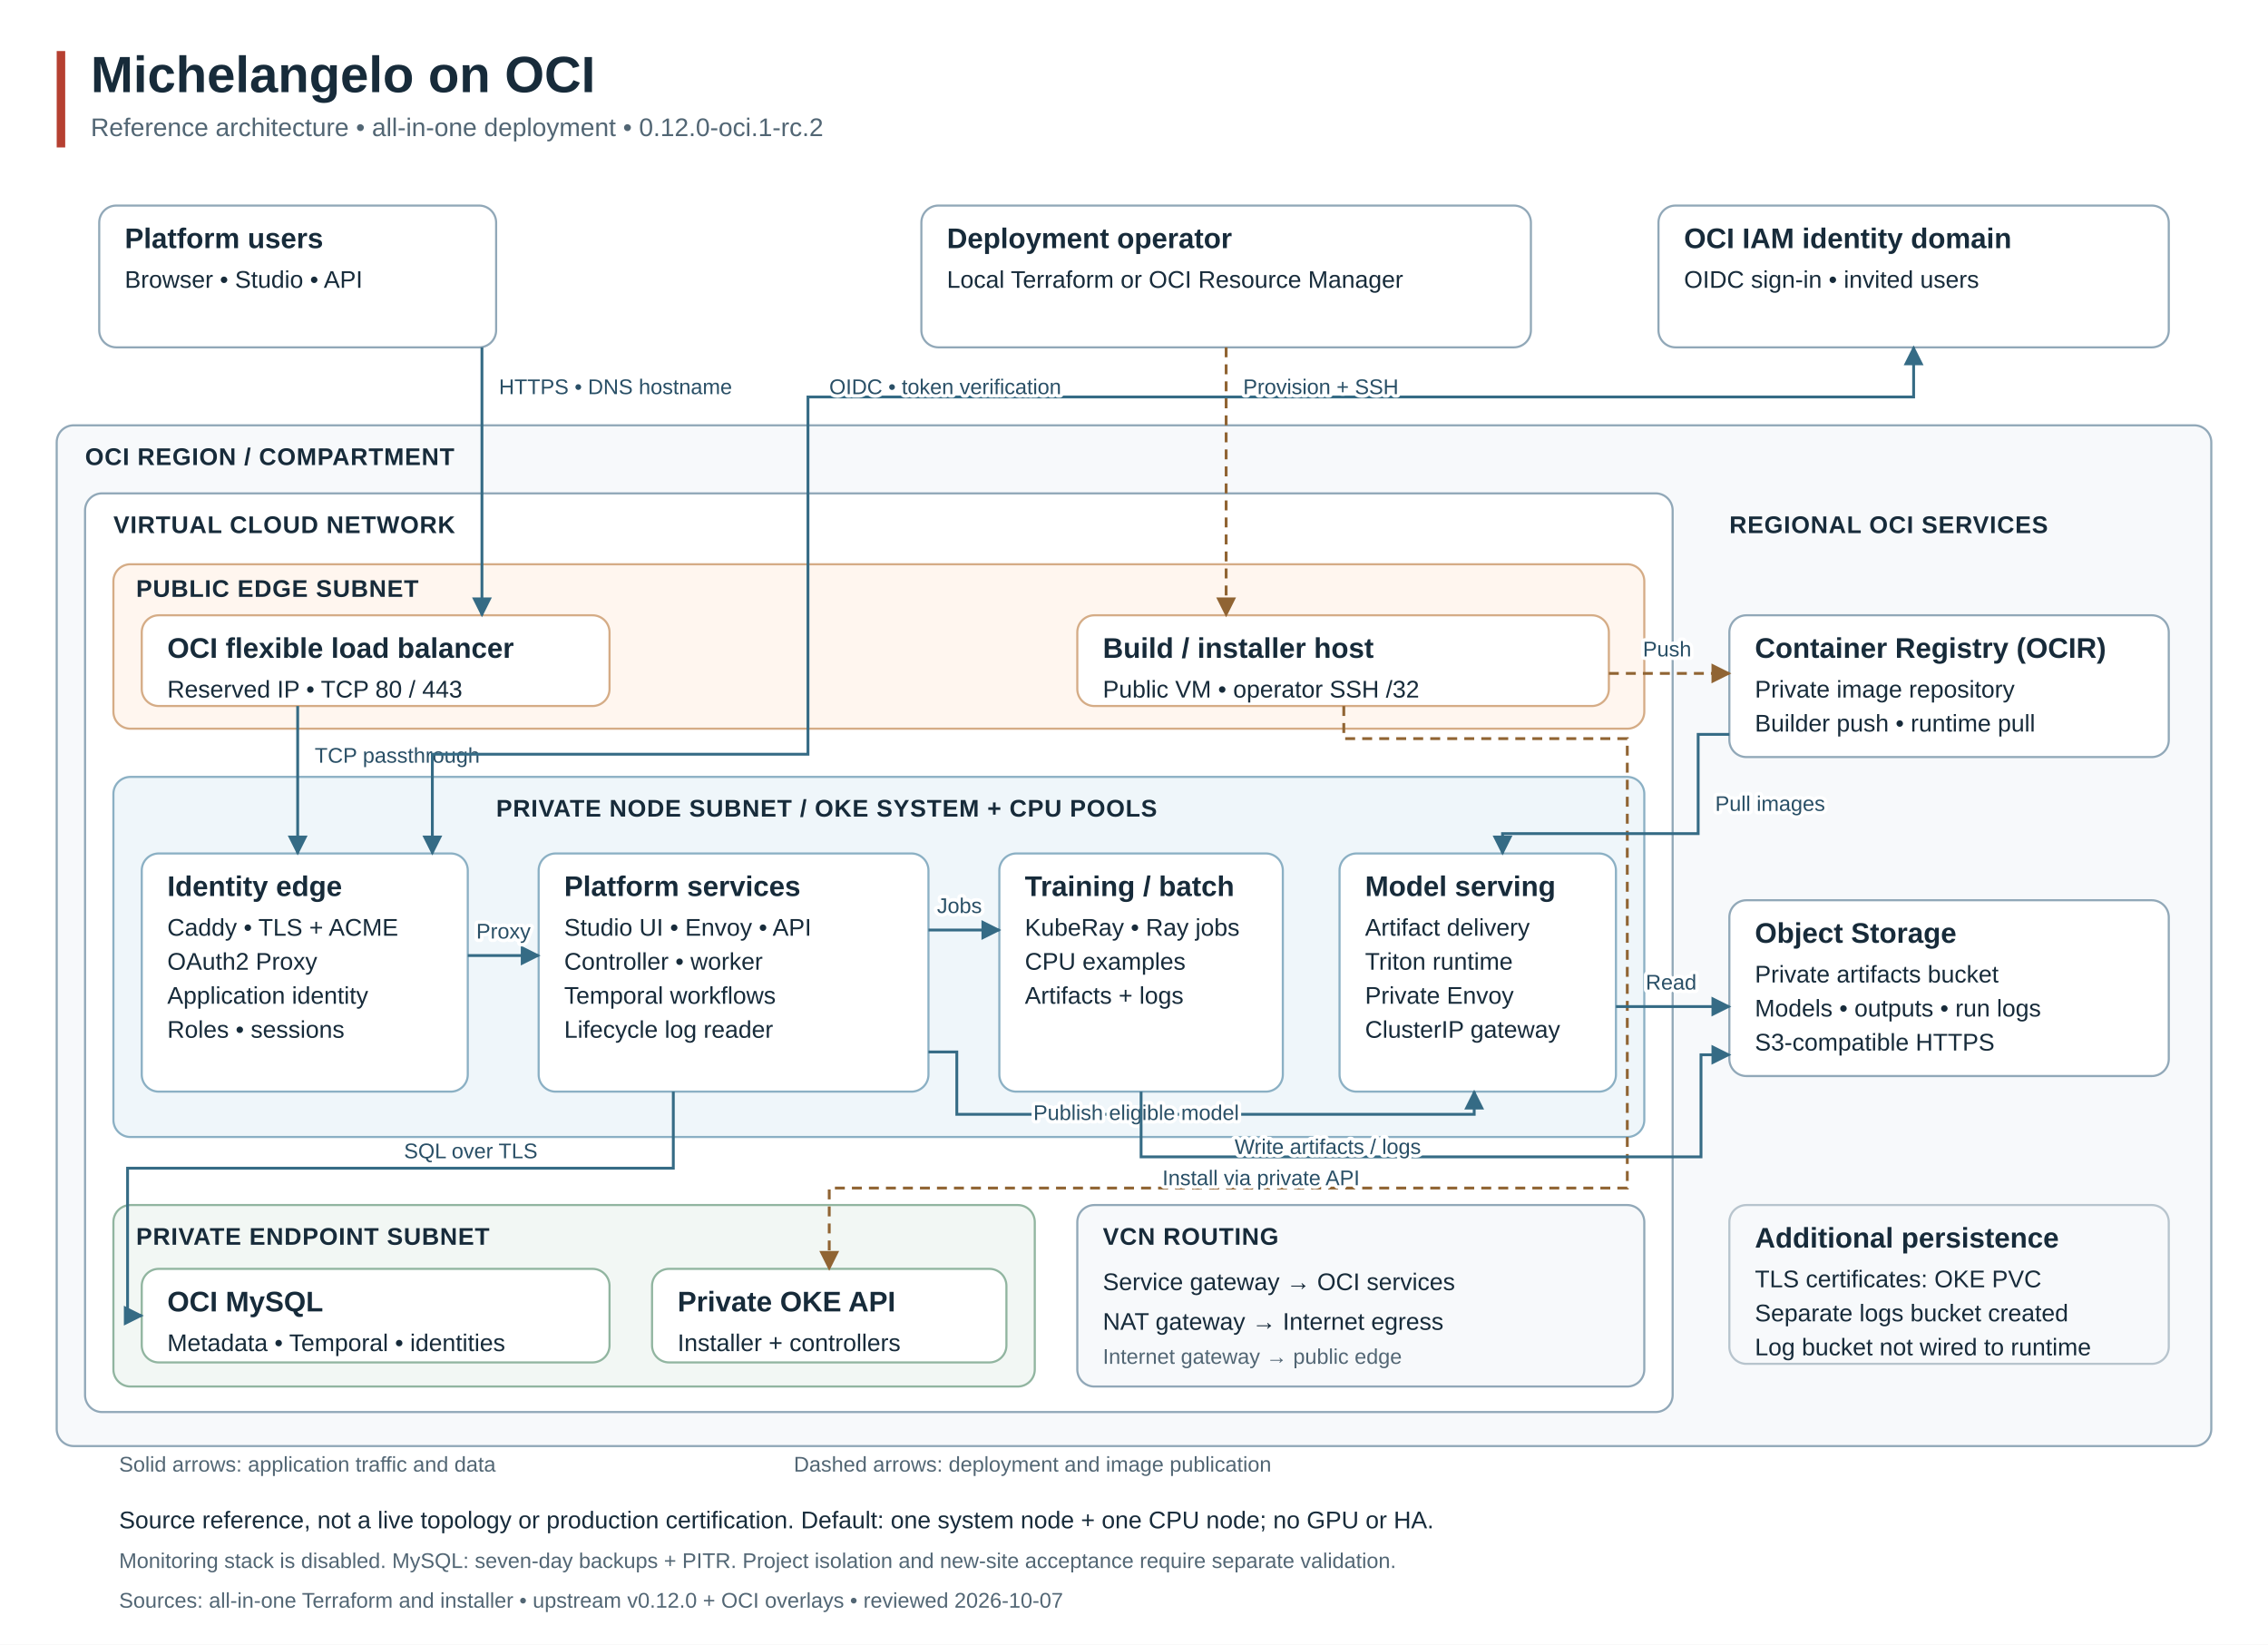
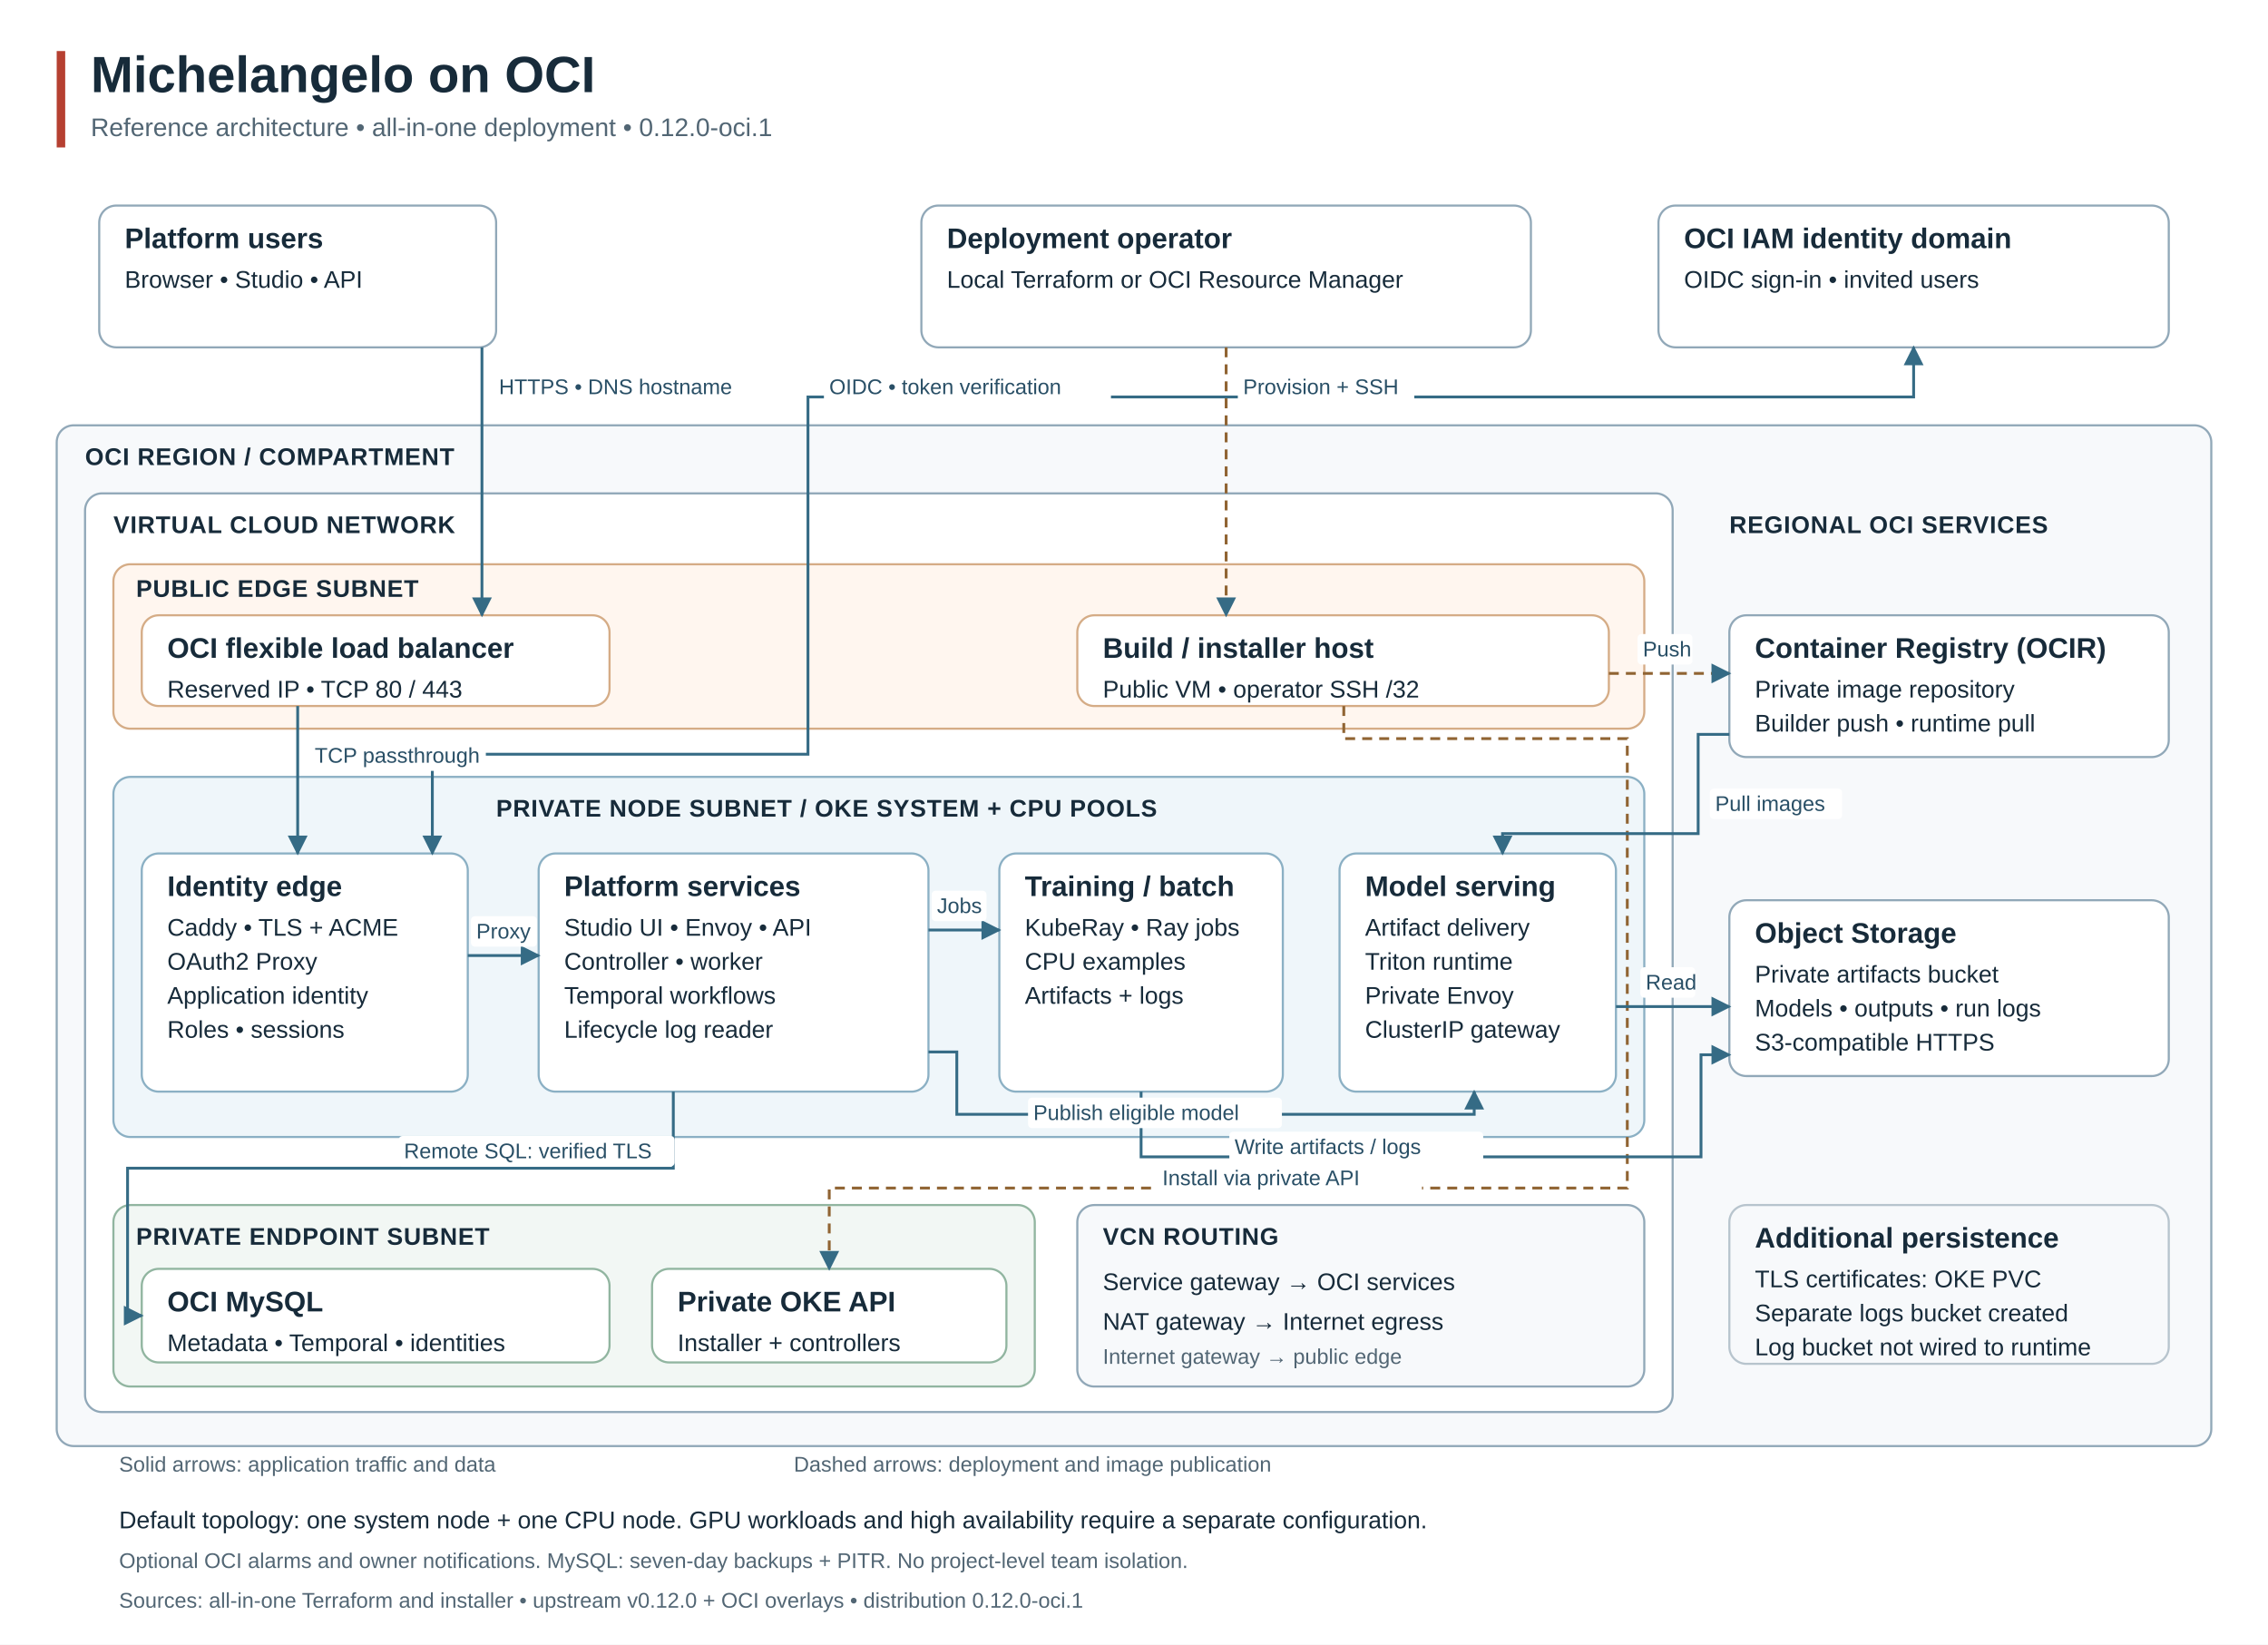
<svg xmlns="http://www.w3.org/2000/svg" width="1600" height="1160" viewBox="0 0 1600 1160" role="img" aria-labelledby="title desc">
  <defs>
    <marker id="arrow" viewBox="0 0 10 10" refX="9" refY="5" markerWidth="7" markerHeight="7" orient="auto-start-reverse">
-       <path d="M 0 0 L 10 5 L 0 10 z" fill="context-stroke" />
+       <path d="M 0 0 L 10 5 L 0 10 z" fill="#356b85" />
    </marker>
  </defs>
-   <style>text{font-family:Arial,Helvetica,sans-serif;fill:#172b3a}.title{font-size:36px;font-weight:700}.subtitle{font-size:18px;fill:#526674}.zone{font-size:17px;font-weight:700;letter-spacing:.5px}.heading{font-size:20px;font-weight:700}.body{font-size:17px}.small{font-size:15px;fill:#526674}.label{font-size:15px;fill:#294f66;paint-order:stroke;stroke:#fff;stroke-width:5px;stroke-linejoin:round}</style>
+   <style>text{font-family:Arial,Helvetica,sans-serif;fill:#172b3a}.title{font-size:36px;font-weight:700}.subtitle{font-size:18px;fill:#526674}.zone{font-size:17px;font-weight:700;letter-spacing:.5px}.heading{font-size:20px;font-weight:700}.body{font-size:17px}.small{font-size:15px;fill:#526674}.label{font-size:15px;fill:#294f66}</style>
  <rect width="1600" height="1160" fill="#fff" />
  <rect x="40" y="36" width="6" height="68" fill="#b64031" />
  <text x="64" y="65" class="title">Michelangelo on OCI</text>
-   <text x="64" y="96" class="subtitle">Reference architecture • all-in-one deployment • 0.12.0-oci.1-rc.2</text>
+   <text x="64" y="96" class="subtitle">Reference architecture • all-in-one deployment • 0.12.0-oci.1</text>
  <rect x="70" y="145" width="280" height="100" rx="12" fill="#fff" stroke="#91a8b8" stroke-width="1.5" stroke-dasharray="" />
  <text x="88" y="175" class="heading">Platform users</text>
  <text x="88" y="203" class="body">Browser • Studio • API</text>
  <rect x="650" y="145" width="430" height="100" rx="12" fill="#fff" stroke="#91a8b8" stroke-width="1.5" stroke-dasharray="" />
  <text x="668" y="175" class="heading">Deployment operator</text>
  <text x="668" y="203" class="body">Local Terraform or OCI Resource Manager</text>
  <rect x="1170" y="145" width="360" height="100" rx="12" fill="#fff" stroke="#91a8b8" stroke-width="1.5" stroke-dasharray="" />
  <text x="1188" y="175" class="heading">OCI IAM identity domain</text>
  <text x="1188" y="203" class="body">OIDC sign-in • invited users</text>
  <rect x="40" y="300" width="1520" height="720" rx="12" fill="#f7f9fb" stroke="#91a8b8" stroke-width="1.5" stroke-dasharray="" />
  <text x="60" y="328" class="zone">OCI REGION / COMPARTMENT</text>
  <rect x="60" y="348" width="1120" height="648" rx="12" fill="#fff" stroke="#91a8b8" stroke-width="1.5" stroke-dasharray="" />
  <text x="80" y="376" class="zone">VIRTUAL CLOUD NETWORK</text>
  <rect x="80" y="398" width="1080" height="116" rx="12" fill="#fff6ef" stroke="#d5ac86" stroke-width="1.5" stroke-dasharray="" />
  <text x="96" y="421" class="zone">PUBLIC EDGE SUBNET</text>
  <rect x="100" y="434" width="330" height="64" rx="12" fill="#fff" stroke="#d5ac86" stroke-width="1.5" stroke-dasharray="" />
  <text x="118" y="464" class="heading">OCI flexible load balancer</text>
  <text x="118" y="492" class="body">Reserved IP • TCP 80 / 443</text>
  <rect x="760" y="434" width="375" height="64" rx="12" fill="#fff" stroke="#d5ac86" stroke-width="1.5" stroke-dasharray="" />
  <text x="778" y="464" class="heading">Build / installer host</text>
  <text x="778" y="492" class="body">Public VM • operator SSH /32</text>
  <rect x="80" y="548" width="1080" height="254" rx="12" fill="#eff6fa" stroke="#8bb0c4" stroke-width="1.5" stroke-dasharray="" />
  <text x="350" y="576" class="zone">PRIVATE NODE SUBNET  /  OKE SYSTEM + CPU POOLS</text>
  <rect x="100" y="602" width="230" height="168" rx="12" fill="#fff" stroke="#8bb0c4" stroke-width="1.5" stroke-dasharray="" />
  <text x="118" y="632" class="heading">Identity edge</text>
  <text x="118" y="660" class="body">Caddy • TLS + ACME</text>
  <text x="118" y="684" class="body">OAuth2 Proxy</text>
  <text x="118" y="708" class="body">Application identity</text>
  <text x="118" y="732" class="body">Roles • sessions</text>
  <rect x="380" y="602" width="275" height="168" rx="12" fill="#fff" stroke="#8bb0c4" stroke-width="1.5" stroke-dasharray="" />
  <text x="398" y="632" class="heading">Platform services</text>
  <text x="398" y="660" class="body">Studio UI • Envoy • API</text>
  <text x="398" y="684" class="body">Controller • worker</text>
  <text x="398" y="708" class="body">Temporal workflows</text>
  <text x="398" y="732" class="body">Lifecycle log reader</text>
  <rect x="705" y="602" width="200" height="168" rx="12" fill="#fff" stroke="#8bb0c4" stroke-width="1.5" stroke-dasharray="" />
  <text x="723" y="632" class="heading">Training / batch</text>
  <text x="723" y="660" class="body">KubeRay • Ray jobs</text>
  <text x="723" y="684" class="body">CPU examples</text>
  <text x="723" y="708" class="body">Artifacts + logs</text>
  <rect x="945" y="602" width="195" height="168" rx="12" fill="#fff" stroke="#8bb0c4" stroke-width="1.5" stroke-dasharray="" />
  <text x="963" y="632" class="heading">Model serving</text>
  <text x="963" y="660" class="body">Artifact delivery</text>
  <text x="963" y="684" class="body">Triton runtime</text>
  <text x="963" y="708" class="body">Private Envoy</text>
  <text x="963" y="732" class="body">ClusterIP gateway</text>
  <rect x="80" y="850" width="650" height="128" rx="12" fill="#f2f7f4" stroke="#91b5a0" stroke-width="1.5" stroke-dasharray="" />
  <text x="96" y="878" class="zone">PRIVATE ENDPOINT SUBNET</text>
  <rect x="100" y="895" width="330" height="66" rx="12" fill="#fff" stroke="#91b5a0" stroke-width="1.5" stroke-dasharray="" />
  <text x="118" y="925" class="heading">OCI MySQL</text>
  <text x="118" y="953" class="body">Metadata • Temporal • identities</text>
  <rect x="460" y="895" width="250" height="66" rx="12" fill="#fff" stroke="#91b5a0" stroke-width="1.5" stroke-dasharray="" />
  <text x="478" y="925" class="heading">Private OKE API</text>
  <text x="478" y="953" class="body">Installer + controllers</text>
  <rect x="760" y="850" width="400" height="128" rx="12" fill="#f7f9fb" stroke="#91a8b8" stroke-width="1.5" stroke-dasharray="" />
  <text x="778" y="878" class="zone">VCN ROUTING</text>
  <text x="778" y="910" class="body">Service gateway → OCI services</text>
  <text x="778" y="938" class="body">NAT gateway → Internet egress</text>
  <text x="778" y="962" class="small">Internet gateway → public edge</text>
  <text x="1220" y="376" class="zone">REGIONAL OCI SERVICES</text>
  <rect x="1220" y="434" width="310" height="100" rx="12" fill="#fff" stroke="#91a8b8" stroke-width="1.5" stroke-dasharray="" />
  <text x="1238" y="464" class="heading">Container Registry (OCIR)</text>
  <text x="1238" y="492" class="body">Private image repository</text>
  <text x="1238" y="516" class="body">Builder push • runtime pull</text>
  <rect x="1220" y="635" width="310" height="124" rx="12" fill="#fff" stroke="#91a8b8" stroke-width="1.5" stroke-dasharray="" />
  <text x="1238" y="665" class="heading">Object Storage</text>
  <text x="1238" y="693" class="body">Private artifacts bucket</text>
  <text x="1238" y="717" class="body">Models • outputs • run logs</text>
  <text x="1238" y="741" class="body">S3-compatible HTTPS</text>
  <rect x="1220" y="850" width="310" height="112" rx="12" fill="#f7f9fb" stroke="#b7c4cd" stroke-width="1.5" stroke-dasharray="" />
  <text x="1238" y="880" class="heading">Additional persistence</text>
  <text x="1238" y="908" class="body">TLS certificates: OKE PVC</text>
  <text x="1238" y="932" class="body">Separate logs bucket created</text>
  <text x="1238" y="956" class="body">Log bucket not wired to runtime</text>
  <polyline points="340,245 340,434" fill="none" stroke="#356b85" stroke-width="2" marker-end="url(#arrow)" />
+   <polyline points="210,498 210,602" fill="none" stroke="#356b85" stroke-width="2" marker-end="url(#arrow)" />
+   <polyline points="330,674 380,674" fill="none" stroke="#356b85" stroke-width="2" marker-end="url(#arrow)" />
+   <polyline points="655,656 705,656" fill="none" stroke="#356b85" stroke-width="2" marker-end="url(#arrow)" />
+   <polyline points="655,742 675,742 675,786 1040,786 1040,770" fill="none" stroke="#356b85" stroke-width="2" marker-end="url(#arrow)" />
+   <polyline points="475,770 475,824 90,824 90,928 100,928" fill="none" stroke="#356b85" stroke-width="2" marker-end="url(#arrow)" />
+   <polyline points="1350,245 1350,280 570,280 570,532 305,532 305,602" fill="none" stroke="#356b85" stroke-width="2" marker-end="url(#arrow)" marker-start="url(#arrow)" />
+   <polyline points="865,245 865,434" fill="none" stroke="#906433" stroke-width="2" marker-end="url(#arrow)" stroke-dasharray="7 5" />
+   <polyline points="948,498 948,521 1148,521 1148,838 585,838 585,895" fill="none" stroke="#906433" stroke-width="2" marker-end="url(#arrow)" stroke-dasharray="7 5" />
+   <polyline points="1135,475 1220,475" fill="none" stroke="#906433" stroke-width="2" marker-end="url(#arrow)" stroke-dasharray="7 5" />
+   <polyline points="1220,518 1198,518 1198,588 1060,588 1060,602" fill="none" stroke="#356b85" stroke-width="2" marker-end="url(#arrow)" />
+   <polyline points="1140,710 1220,710" fill="none" stroke="#356b85" stroke-width="2" marker-end="url(#arrow)" />
+   <polyline points="805,770 805,816 1200,816 1200,744 1220,744" fill="none" stroke="#356b85" stroke-width="2" marker-end="url(#arrow)" />
+   <rect x="349" y="263" width="162.0" height="20" rx="2" fill="#fff" stroke="#fff" stroke-width="1.5" stroke-dasharray="" />
  <text x="352" y="278" class="label">HTTPS • DNS hostname</text>
-   <polyline points="210,498 210,602" fill="none" stroke="#356b85" stroke-width="2" marker-end="url(#arrow)" />
+   <rect x="219" y="523" width="123.0" height="20" rx="2" fill="#fff" stroke="#fff" stroke-width="1.5" stroke-dasharray="" />
  <text x="222" y="538" class="label">TCP passthrough</text>
-   <polyline points="330,674 380,674" fill="none" stroke="#356b85" stroke-width="2" marker-end="url(#arrow)" />
+   <rect x="333" y="647" width="45.0" height="20" rx="2" fill="#fff" stroke="#fff" stroke-width="1.5" stroke-dasharray="" />
  <text x="336" y="662" class="label">Proxy</text>
-   <polyline points="655,656 705,656" fill="none" stroke="#356b85" stroke-width="2" marker-end="url(#arrow)" />
+   <rect x="658" y="629" width="37.2" height="20" rx="2" fill="#fff" stroke="#fff" stroke-width="1.5" stroke-dasharray="" />
  <text x="661" y="644" class="label">Jobs</text>
-   <polyline points="655,742 675,742 675,786 1040,786 1040,770" fill="none" stroke="#356b85" stroke-width="2" marker-end="url(#arrow)" />
+   <rect x="726" y="775" width="177.6" height="20" rx="2" fill="#fff" stroke="#fff" stroke-width="1.5" stroke-dasharray="" />
  <text x="729" y="790" class="label">Publish eligible model</text>
-   <polyline points="475,770 475,824 90,824 90,928 100,928" fill="none" stroke="#356b85" stroke-width="2" marker-end="url(#arrow)" />
-   <text x="285" y="817" class="label">SQL over TLS</text>
-   <polyline points="1350,245 1350,280 570,280 570,532 305,532 305,602" fill="none" stroke="#356b85" stroke-width="2" marker-end="url(#arrow)" marker-start="url(#arrow)" />
+   <rect x="282" y="802" width="193.2" height="20" rx="2" fill="#fff" stroke="#fff" stroke-width="1.5" stroke-dasharray="" />
+   <text x="285" y="817" class="label">Remote SQL: verified TLS</text>
+   <rect x="582" y="263" width="201.0" height="20" rx="2" fill="#fff" stroke="#fff" stroke-width="1.5" stroke-dasharray="" />
  <text x="585" y="278" class="label">OIDC • token verification</text>
-   <polyline points="865,245 865,434" fill="none" stroke="#906433" stroke-width="2" marker-end="url(#arrow)" stroke-dasharray="7 5" />
+   <rect x="874" y="263" width="123.0" height="20" rx="2" fill="#fff" stroke="#fff" stroke-width="1.5" stroke-dasharray="" />
  <text x="877" y="278" class="label">Provision + SSH</text>
-   <polyline points="948,498 948,521 1148,521 1148,838 585,838 585,895" fill="none" stroke="#906433" stroke-width="2" marker-end="url(#arrow)" stroke-dasharray="7 5" />
+   <rect x="817" y="821" width="185.4" height="20" rx="2" fill="#fff" stroke="#fff" stroke-width="1.5" stroke-dasharray="" />
  <text x="820" y="836" class="label">Install via private API</text>
-   <polyline points="1135,475 1220,475" fill="none" stroke="#906433" stroke-width="2" marker-end="url(#arrow)" stroke-dasharray="7 5" />
+   <rect x="1156" y="448" width="37.2" height="20" rx="2" fill="#fff" stroke="#fff" stroke-width="1.5" stroke-dasharray="" />
  <text x="1159" y="463" class="label">Push</text>
-   <polyline points="1220,518 1198,518 1198,588 1060,588 1060,602" fill="none" stroke="#356b85" stroke-width="2" marker-end="url(#arrow)" />
+   <rect x="1207" y="557" width="91.8" height="20" rx="2" fill="#fff" stroke="#fff" stroke-width="1.5" stroke-dasharray="" />
  <text x="1210" y="572" class="label">Pull images</text>
-   <polyline points="1140,710 1220,710" fill="none" stroke="#356b85" stroke-width="2" marker-end="url(#arrow)" />
+   <rect x="1158" y="683" width="37.2" height="20" rx="2" fill="#fff" stroke="#fff" stroke-width="1.5" stroke-dasharray="" />
  <text x="1161" y="698" class="label">Read</text>
-   <polyline points="805,770 805,816 1200,816 1200,744 1220,744" fill="none" stroke="#356b85" stroke-width="2" marker-end="url(#arrow)" />
+   <rect x="868" y="799" width="177.6" height="20" rx="2" fill="#fff" stroke="#fff" stroke-width="1.5" stroke-dasharray="" />
  <text x="871" y="814" class="label">Write artifacts / logs</text>
  <text x="84" y="1038" class="small">Solid arrows: application traffic and data</text>
  <text x="560" y="1038" class="small">Dashed arrows: deployment and image publication</text>
-   <text x="84" y="1078" class="body">Source reference, not a live topology or production certification. Default: one system node + one CPU node; no GPU or HA.</text>
-   <text x="84" y="1106" class="small">Monitoring stack is disabled. MySQL: seven-day backups + PITR. Project isolation and new-site acceptance require separate validation.</text>
-   <text x="84" y="1134" class="small">Sources: all-in-one Terraform and installer • upstream v0.12.0 + OCI overlays • reviewed 2026-10-07</text>
+   <text x="84" y="1078" class="body">Default topology: one system node + one CPU node. GPU workloads and high availability require a separate configuration.</text>
+   <text x="84" y="1106" class="small">Optional OCI alarms and owner notifications. MySQL: seven-day backups + PITR. No project-level team isolation.</text>
+   <text x="84" y="1134" class="small">Sources: all-in-one Terraform and installer • upstream v0.12.0 + OCI overlays • distribution 0.12.0-oci.1</text>
</svg>
